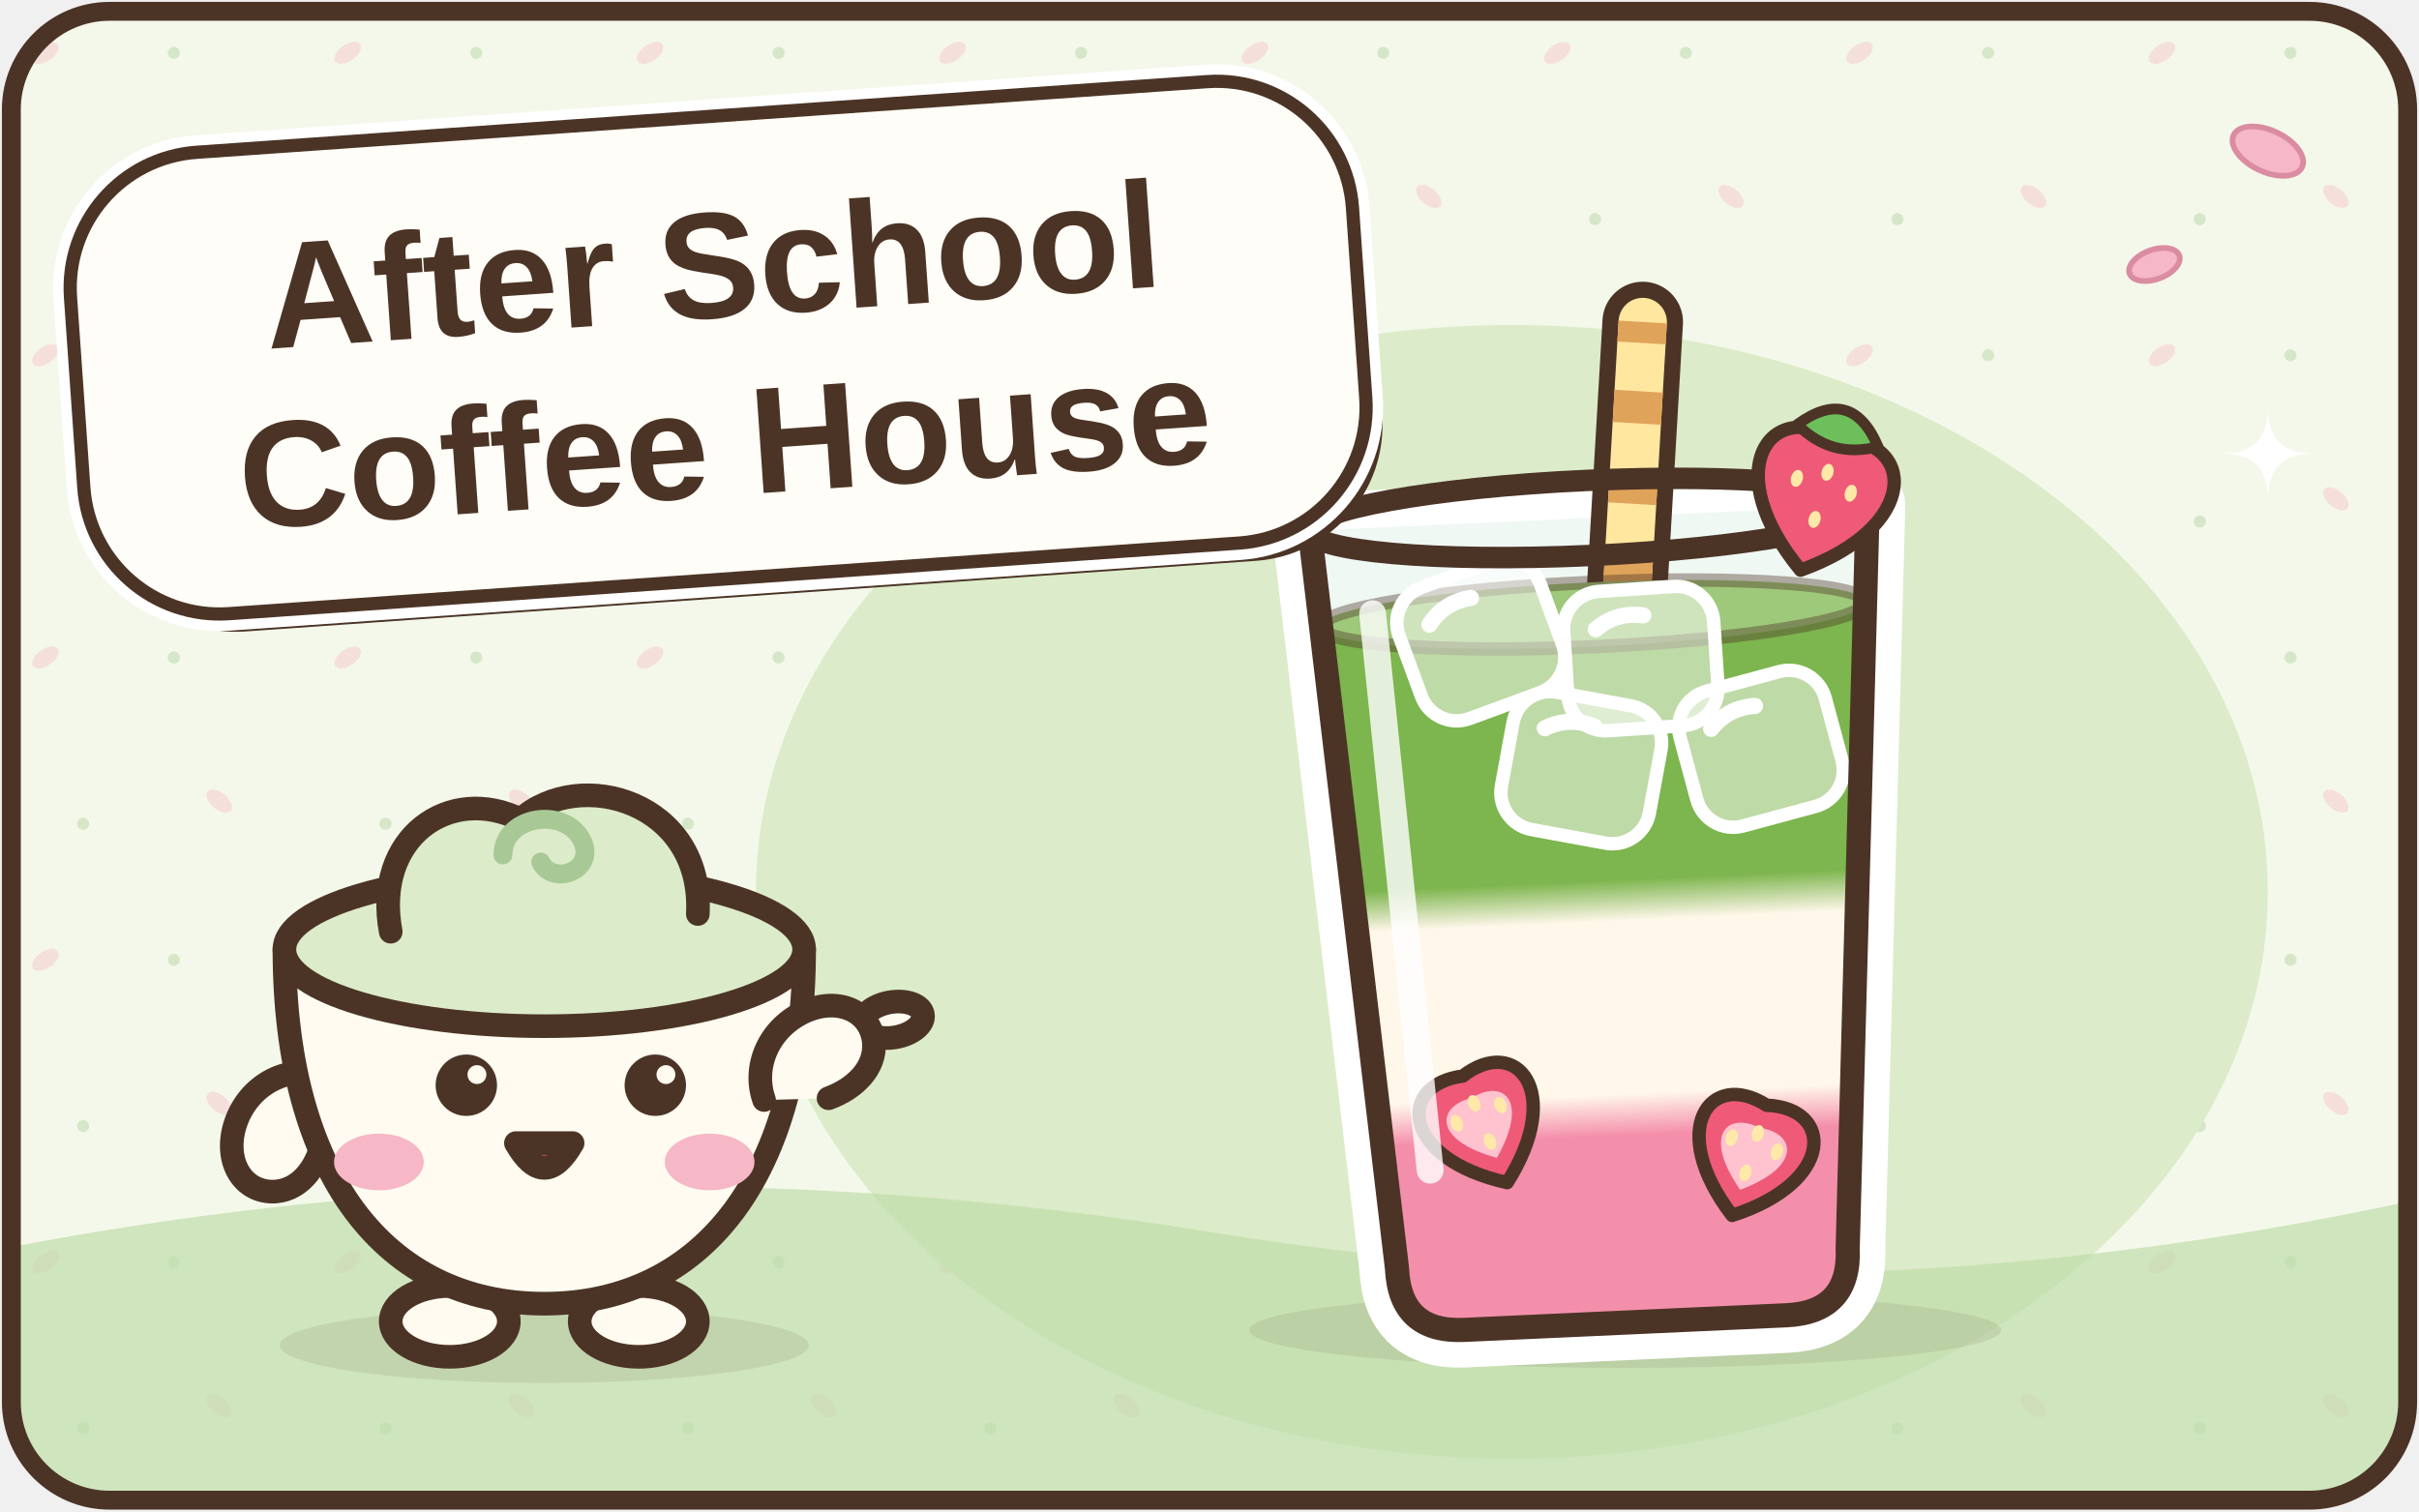
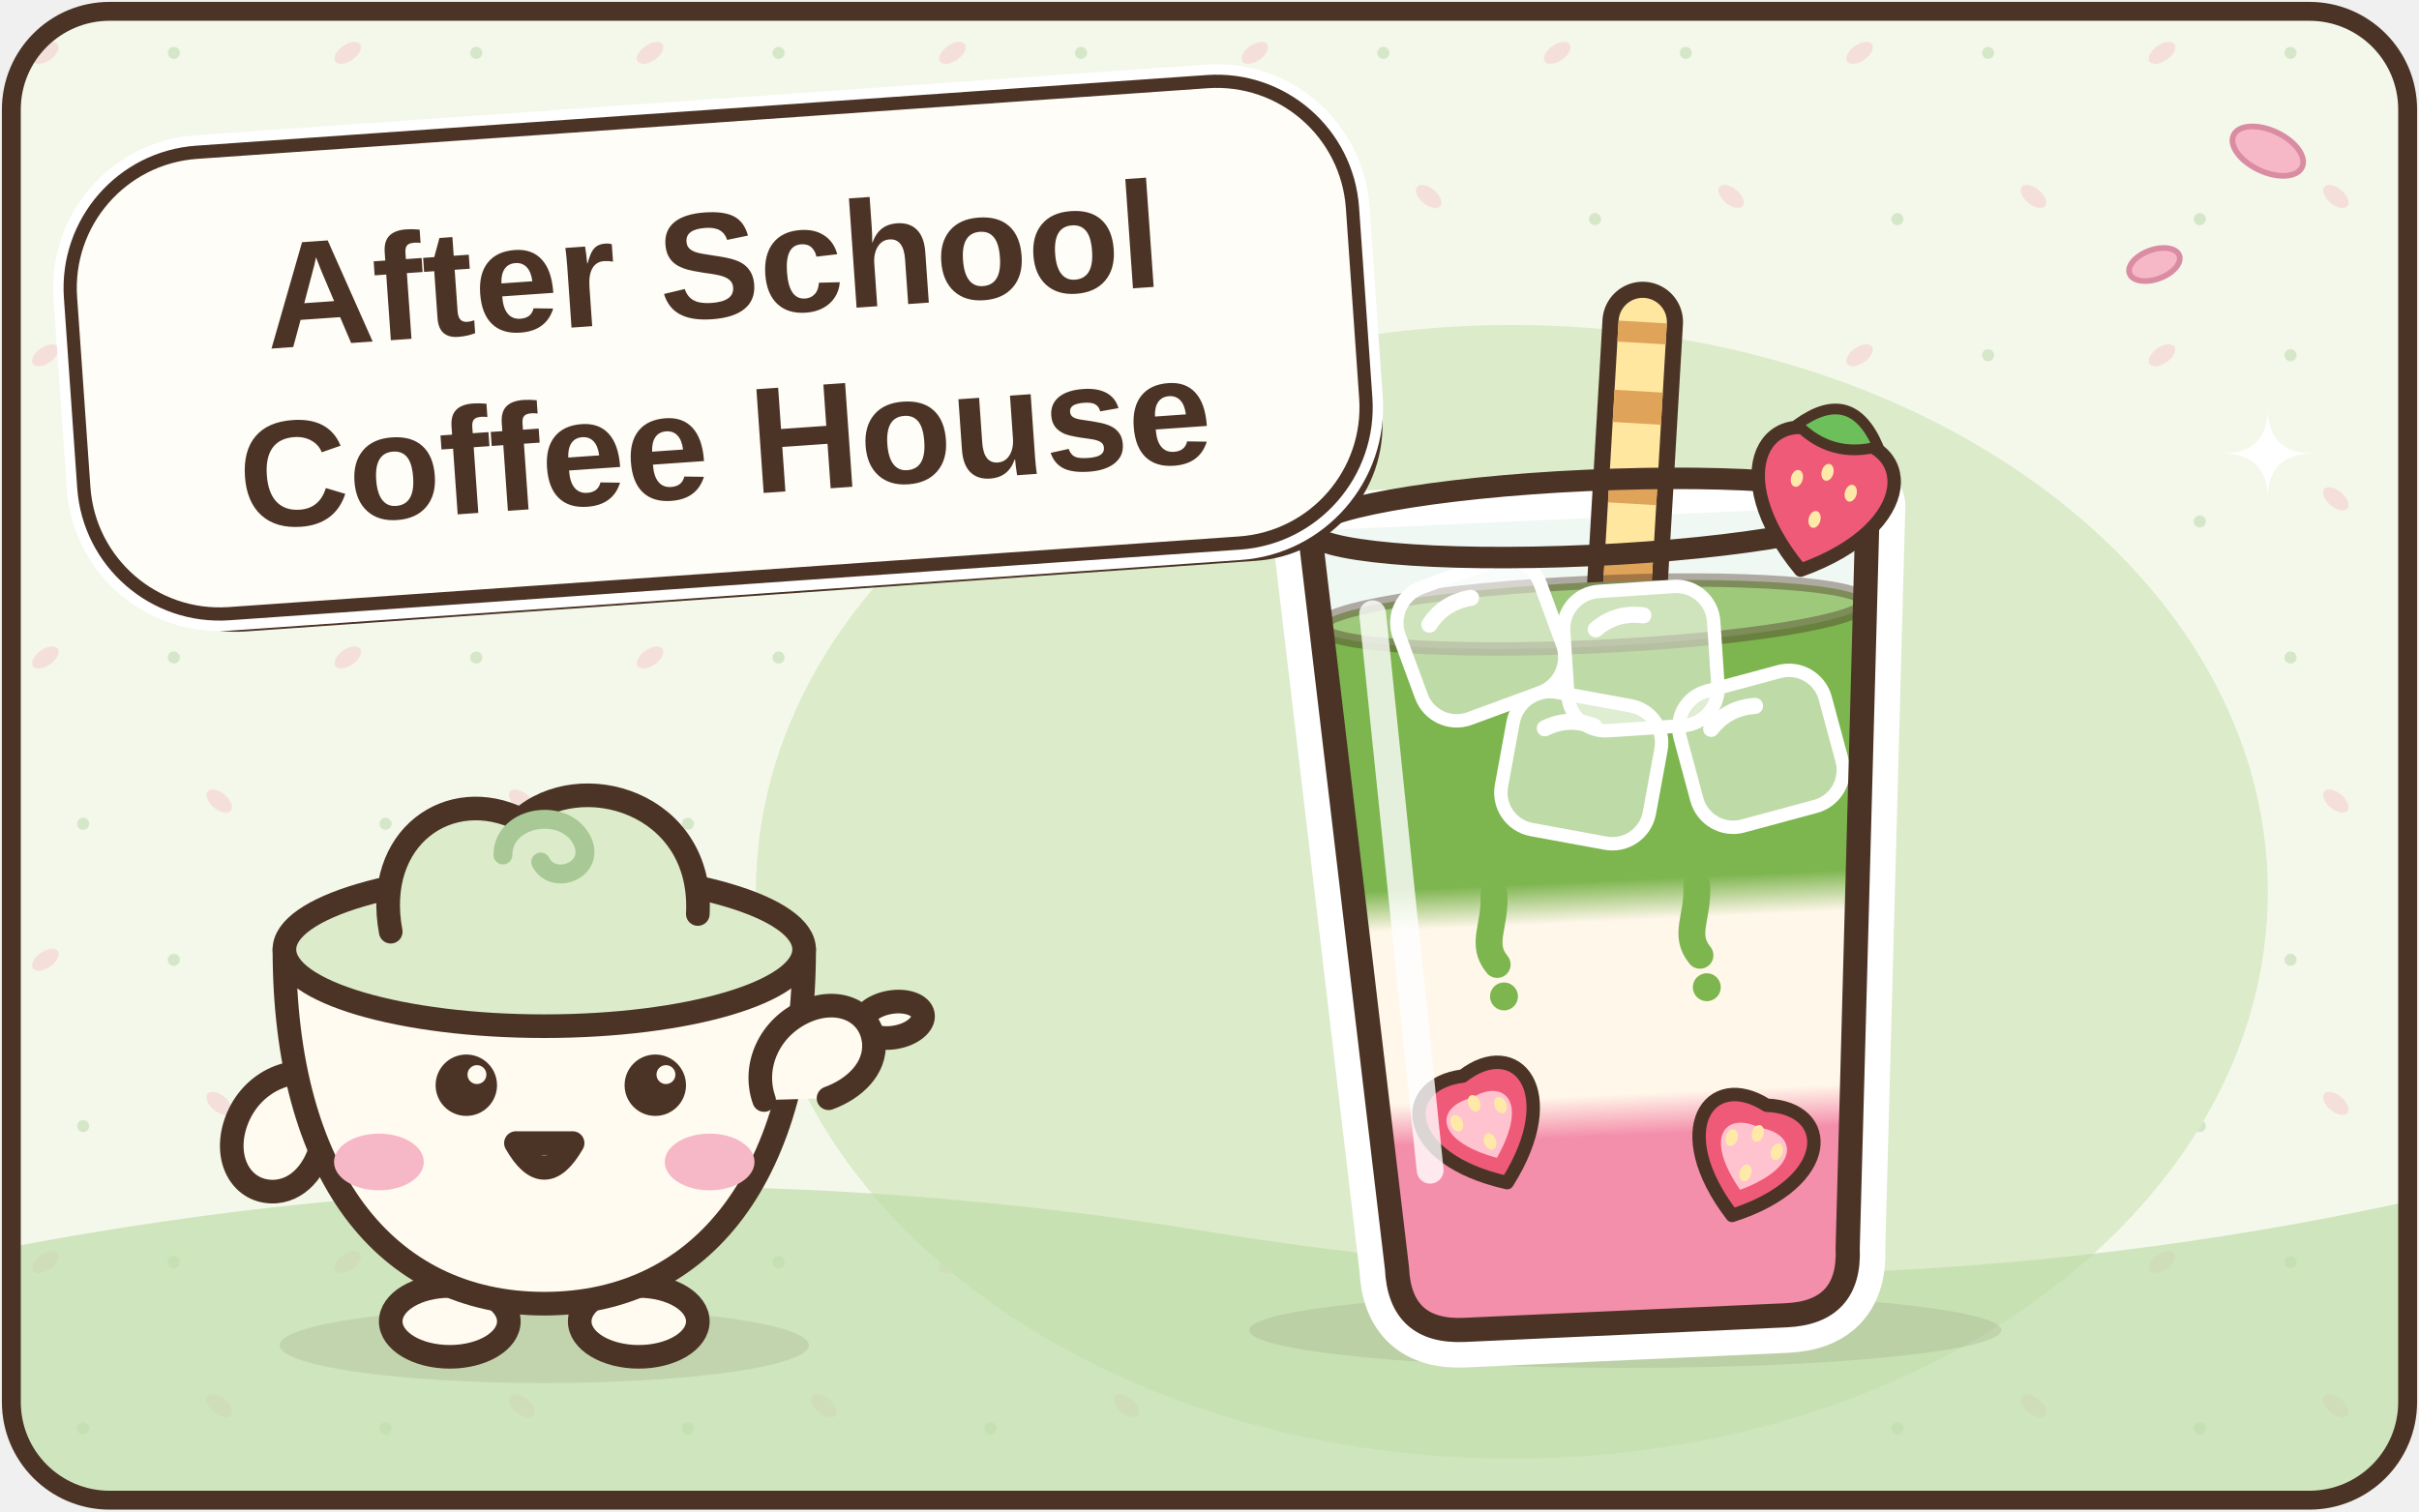
<svg xmlns="http://www.w3.org/2000/svg" viewBox="0 0 640 400" width="640" height="400" class="art-event" role="img" aria-label="After School Coffee House" font-family="'M PLUS Rounded 1c', ui-rounded, 'Hiragino Maru Gothic ProN', 'Arial Rounded MT Bold', Nunito, Arial, sans-serif">
  <defs>
    <pattern id="e1yssmo6p" width="80" height="80" patternUnits="userSpaceOnUse">
      <g fill="#F6A3B8" fill-opacity=".3">
        <ellipse cx="12" cy="14" rx="4" ry="2.2" transform="rotate(-35 12 14)" />
        <ellipse cx="58" cy="52" rx="4" ry="2.2" transform="rotate(40 58 52)" />
      </g>
      <g fill="#8CBF7A" fill-opacity=".3">
        <circle cx="46" cy="14" r="1.6" />
        <circle cx="22" cy="58" r="1.6" />
      </g>
    </pattern>
    <linearGradient id="e1yssmo6d0l" gradientUnits="userSpaceOnUse" x1="0" x2="0" y1="-132" y2="-4">
      <stop offset="0%" stop-color="#7DB54E" />
      <stop offset="38.7%" stop-color="#7DB54E" />
      <stop offset="44.7%" stop-color="#FFF7EA" />
      <stop offset="69.9%" stop-color="#FFF7EA" />
      <stop offset="75.9%" stop-color="#F48FAB" />
      <stop offset="100%" stop-color="#F48FAB" />
    </linearGradient>
    <clipPath id="e1yssmo6d0c">
      <path d="M-52 -150L-42 -12Q-42 0 -30 0L30 0Q42 0 42 -12L52 -150Z" />
    </clipPath>
  </defs>
  <rect x="3" y="3" width="634" height="394" rx="26" fill="#F4F8EA" class="art-bg" />
  <rect x="3" y="3" width="634" height="394" rx="26" fill="url(#e1yssmo6p)" />
  <ellipse cx="400" cy="236" rx="200" ry="150" fill="#DCEBC9" />
  <path d="M3 330Q160 300 320 326 T 637 318L637 371Q637 397 611 397L29 397Q3 397 3 371Z" fill="#BFDDA9" opacity="0.7" />
  <ellipse cx="430" cy="352" rx="99.5" ry="10" fill="#4B3426" opacity="0.1" />
  <g transform="translate(430 350) rotate(-2.6) scale(1.421)">
    <path d="M-52 -150L-42 -12Q-42 0 -30 0L30 0Q42 0 42 -12L52 -150Z" fill="#FFFFFF" stroke="#FFFFFF" stroke-width="14" stroke-linejoin="round" />
    <path d="M-52 -150L-42 -12Q-42 0 -30 0L30 0Q42 0 42 -12L52 -150Z" fill="#EEF7F3" fill-opacity="0.9" />
    <path d="M-5.8 -18L11.7 -186" fill="none" stroke="#4B3426" stroke-width="15" stroke-linecap="round" stroke-linejoin="round" />
    <path d="M-5.8 -18L11.7 -186" fill="none" stroke="#FFE7A0" stroke-width="9" stroke-linecap="round" stroke-linejoin="round" />
    <path d="M-5.8 -18L11.7 -186" fill="none" stroke="#E0A35A" stroke-width="9" stroke-linecap="butt" stroke-linejoin="round" stroke-dasharray="6 9" />
    <g clip-path="url(#e1yssmo6d0c)">
      <rect x="-80" y="-132" width="160" height="132" fill="url(#e1yssmo6d0l)" />
+       <path d="M-20.8 -80.7 c 0 6 -3 9 0 13" fill="none" stroke="#7DB54E" stroke-width="5" stroke-linecap="round" stroke-linejoin="round" />
+       <circle cx="-19.8" cy="-61.7" r="2.6" fill="#7DB54E" />
+       <path d="M17 -80.7 c 0 6 -3 9 0 13" fill="none" stroke="#7DB54E" stroke-width="5" stroke-linecap="round" stroke-linejoin="round" />
+       <circle cx="18" cy="-61.7" r="2.6" fill="#7DB54E" />
      <path d="M-25.5 -26.2C-42 -37.8 -37.6 -51 -25.5 -47.7C-13.4 -51 -9 -37.8 -25.5 -26.2Z" fill="#EF5A78" stroke="#4B3426" stroke-width="2.5" stroke-linejoin="round" transform="rotate(-20 -25.5 -40)" />
      <path d="M-25.5 -31.2C-35.4 -38.9 -32.1 -44.4 -25.5 -43.3C-18.9 -44.4 -15.6 -38.9 -25.5 -31.2Z" fill="#FFC2CF" transform="rotate(-20 -25.5 -40)" />
      <ellipse cx="-29.9" cy="-40" rx="1.1" ry="1.6" fill="#FFE9A8" transform="rotate(-20 -25.5 -40)" />
      <ellipse cx="-21.1" cy="-40" rx="1.1" ry="1.6" fill="#FFE9A8" transform="rotate(-20 -25.5 -40)" />
      <ellipse cx="-25.5" cy="-34.5" rx="1.1" ry="1.6" fill="#FFE9A8" transform="rotate(-20 -25.5 -40)" />
      <ellipse cx="-25.5" cy="-42.2" rx="1.1" ry="1.6" fill="#FFE9A8" transform="rotate(-20 -25.5 -40)" />
      <path d="M25.5 -18.2C9 -29.8 13.4 -43 25.5 -39.7C37.6 -43 42 -29.8 25.5 -18.2Z" fill="#EF5A78" stroke="#4B3426" stroke-width="2.5" stroke-linejoin="round" transform="rotate(20 25.5 -32)" />
      <path d="M25.5 -23.2C15.6 -30.9 18.9 -36.4 25.5 -35.3C32.1 -36.4 35.4 -30.9 25.5 -23.2Z" fill="#FFC2CF" transform="rotate(20 25.5 -32)" />
      <ellipse cx="21.1" cy="-32" rx="1.1" ry="1.6" fill="#FFE9A8" transform="rotate(20 25.5 -32)" />
      <ellipse cx="29.9" cy="-32" rx="1.1" ry="1.6" fill="#FFE9A8" transform="rotate(20 25.5 -32)" />
      <ellipse cx="25.5" cy="-26.5" rx="1.1" ry="1.6" fill="#FFE9A8" transform="rotate(20 25.5 -32)" />
      <ellipse cx="25.5" cy="-34.2" rx="1.1" ry="1.6" fill="#FFE9A8" transform="rotate(20 25.5 -32)" />
      <ellipse cx="0" cy="-132" rx="50.8" ry="6" fill="#9EC87A" stroke="#4B3426" stroke-width="2.5" stroke-opacity="0.4" />
      <rect x="-35.1" y="-141.2" width="28" height="26" rx="7" transform="rotate(-17.6 -21.1 -128.2)" fill="#FFFFFF" fill-opacity="0.5" stroke="#FFFFFF" stroke-width="2.5" stroke-opacity="1" />
      <path d="M-29.1 -134.2 q 4 -3 9 -2" transform="rotate(-17.6 -21.1 -128.2)" fill="none" stroke="#FFFFFF" stroke-width="3" stroke-linecap="round" stroke-linejoin="round" />
      <rect x="-17.5" y="-116.6" width="28" height="26" rx="7" transform="rotate(13 -3.5 -103.6)" fill="#FFFFFF" fill-opacity="0.5" stroke="#FFFFFF" stroke-width="2.5" stroke-opacity="1" />
      <path d="M-11.5 -109.6 q 4 -3 9 -2" transform="rotate(13 -3.5 -103.6)" fill="none" stroke="#FFFFFF" stroke-width="3" stroke-linecap="round" stroke-linejoin="round" />
      <rect x="-5.5" y="-136.4" width="28" height="26" rx="7" transform="rotate(-1.2 8.5 -123.4)" fill="#FFFFFF" fill-opacity="0.5" stroke="#FFFFFF" stroke-width="2.5" stroke-opacity="1" />
      <path d="M0.5 -129.4 q 4 -3 9 -2" transform="rotate(-1.2 8.5 -123.4)" fill="none" stroke="#FFFFFF" stroke-width="3" stroke-linecap="round" stroke-linejoin="round" />
      <rect x="16.1" y="-118.6" width="28" height="26" rx="7" transform="rotate(-12.5 30.1 -105.6)" fill="#FFFFFF" fill-opacity="0.5" stroke="#FFFFFF" stroke-width="2.5" stroke-opacity="1" />
      <path d="M22.1 -111.6 q 4 -3 9 -2" transform="rotate(-12.5 30.1 -105.6)" fill="none" stroke="#FFFFFF" stroke-width="3" stroke-linecap="round" stroke-linejoin="round" />
    </g>
    <path d="M-35 -30L-41 -134" fill="none" stroke="#FFFFFF" stroke-width="5" stroke-linecap="round" stroke-linejoin="round" opacity="0.8" />
    <path d="M-52 -150L-42 -12Q-42 0 -30 0L30 0Q42 0 42 -12L52 -150" fill="none" stroke="#4B3426" stroke-width="4.5" stroke-linecap="round" stroke-linejoin="round" />
    <ellipse cx="0" cy="-150" rx="52" ry="7" fill="none" stroke="#4B3426" stroke-width="4" />
    <path d="M44 -137.7C24.5 -151.4 29.7 -167 44 -163.1C58.3 -167 63.5 -151.4 44 -137.7Z" fill="#EF5A78" stroke="#4B3426" stroke-width="2.5" stroke-linejoin="round" transform="rotate(18 44 -154)" />
    <ellipse cx="38.8" cy="-154" rx="1.1" ry="1.6" fill="#FFE9A8" transform="rotate(18 44 -154)" />
    <ellipse cx="49.2" cy="-154" rx="1.1" ry="1.6" fill="#FFE9A8" transform="rotate(18 44 -154)" />
    <ellipse cx="44" cy="-147.5" rx="1.1" ry="1.6" fill="#FFE9A8" transform="rotate(18 44 -154)" />
    <ellipse cx="44" cy="-156.6" rx="1.1" ry="1.6" fill="#FFE9A8" transform="rotate(18 44 -154)" />
    <path d="M36.2 -163.7Q44 -173.5 51.8 -163.7Q44 -159.2 36.2 -163.7Z" fill="#6CBF5A" stroke="#4B3426" stroke-width="2" stroke-linejoin="round" transform="rotate(18 44 -154)" />
  </g>
  <ellipse cx="144" cy="356" rx="70" ry="10" fill="#4B3426" opacity="0.1" />
  <g transform="translate(44 170) scale(3.125)">
    <path class="m-o m-c m-arm-l" stroke="#4B3426" stroke-width="2" stroke-linejoin="round" stroke-linecap="round" fill="#FFFBF0" d="M12.5 36.5c-3-.5-6 1.5-6.8 4.8-.7 3 1 5.4 3.6 5.2 2.2-.2 3.6-2.3 4-4.6" />
    <g class="m-feet">
      <ellipse class="m-o m-c m-foot-l" stroke="#4B3426" stroke-width="2" stroke-linejoin="round" stroke-linecap="round" fill="#FFFBF0" cx="24" cy="57.5" rx="5" ry="3" />
      <ellipse class="m-o m-c m-foot-r" stroke="#4B3426" stroke-width="2" stroke-linejoin="round" stroke-linecap="round" fill="#FFFBF0" cx="40" cy="57.5" rx="5" ry="3" />
    </g>
    <path class="m-o m-c m-cup" stroke="#4B3426" stroke-width="2" stroke-linejoin="round" stroke-linecap="round" fill="#FFFBF0" d="M10 26c0 19 8.5 30 22 30s22-11 22-30z" />
    <g class="m-foamg">
      <ellipse class="m-o m-f" stroke="#4B3426" stroke-width="2" stroke-linejoin="round" stroke-linecap="round" fill="#DCEBC9" cx="32" cy="26" rx="22" ry="6.5" />
      <path class="m-o m-f" stroke="#4B3426" stroke-width="2" stroke-linejoin="round" stroke-linecap="round" fill="#DCEBC9" d="M19 24.5c-1.5-8 5-12.5 11-9.5 5-4.5 15.5-1.5 15 8" />
      <path class="m-s" fill="none" stroke="#A8C996" stroke-width="1.6" stroke-linecap="round" d="M28.5 18c0-3.4 5.5-4.2 6.8-1 .9 2.4-2.6 3.6-3.6 1.6" />
    </g>
    <g class="m-look">
      <g class="m-eyes" transform="translate(1.4 -1)">
        <circle class="m-ink" fill="#4B3426" cx="24" cy="38.5" r="2.6" />
        <circle class="m-ink" fill="#4B3426" cx="40" cy="38.5" r="2.6" />
        <circle class="m-hi" fill="#FFFBF0" cx="24.9" cy="37.6" r=".8" />
        <circle class="m-hi" fill="#FFFBF0" cx="40.9" cy="37.6" r=".8" />
      </g>
    </g>
    <ellipse class="m-blush" fill="#F6B7C7" cx="18" cy="44" rx="3.8" ry="2.4" />
    <ellipse class="m-blush" fill="#F6B7C7" cx="46" cy="44" rx="3.8" ry="2.4" />
    <path class="m-o m-in m-mouth" stroke="#4B3426" stroke-width="2" stroke-linejoin="round" stroke-linecap="round" fill="#B4535F" d="M29.6 42.4q2.4 4.2 4.8 0z" />
    <g transform="rotate(-100 52 38)">
      <g class="m-arm-r">
        <ellipse class="m-o m-c" stroke="#4B3426" stroke-width="2" stroke-linejoin="round" stroke-linecap="round" fill="#FFFBF0" cx="56.3" cy="48.4" rx="1.5" ry="2.6" />
        <path class="m-o m-c" stroke="#4B3426" stroke-width="2" stroke-linejoin="round" stroke-linecap="round" fill="#FFFBF0" d="M51.5 36.5c3-.5 6 1.5 6.8 4.8.7 3-1 5.4-3.6 5.2-2.2-.2-3.6-2.3-4-4.6" />
      </g>
    </g>
  </g>
  <ellipse cx="600" cy="40" rx="10" ry="5.5" transform="rotate(25 600 40)" fill="#F6B7C7" stroke="#D98CA2" stroke-width="1.5" />
  <ellipse cx="570" cy="70" rx="7" ry="3.9" transform="rotate(-20 570 70)" fill="#F6B7C7" stroke="#D98CA2" stroke-width="1.5" />
  <ellipse cx="250" cy="120" rx="6" ry="3.3" transform="rotate(40 250 120)" fill="#F6B7C7" stroke="#D98CA2" stroke-width="1.5" />
  <path d="M600 108Q600 120 612 120Q600 120 600 132Q600 120 588 120Q600 120 600 108Z" fill="#FFFFFF" />
  <path d="M256 51Q256 60 265 60Q256 60 256 69Q256 60 247 60Q256 60 256 51Z" fill="#FFFFFF" />
  <path d="M64 112Q64 120 72 120Q64 120 64 128Q64 120 56 120Q64 120 64 112Z" fill="#FFFFFF" />
  <g transform="rotate(-4 190 92)">
    <rect x="24" y="35.8" width="340" height="122.4" rx="36" fill="#4B3426" />
    <rect x="20" y="30.8" width="340" height="122.4" rx="36" fill="#FFFDF7" stroke="#FFFFFF" stroke-width="9" paint-order="stroke" />
    <rect x="20" y="30.8" width="340" height="122.4" rx="36" fill="none" stroke="#4B3426" stroke-width="3.5" />
    <text x="190" y="84" font-size="40" font-weight="800" text-anchor="middle" fill="#4B3426">After School</text>
    <text x="190" y="131.2" font-size="40" font-weight="800" text-anchor="middle" fill="#4B3426">Coffee House</text>
  </g>
  <rect x="3" y="3" width="634" height="394" rx="26" fill="none" stroke="#4B3426" stroke-width="5" />
</svg>
